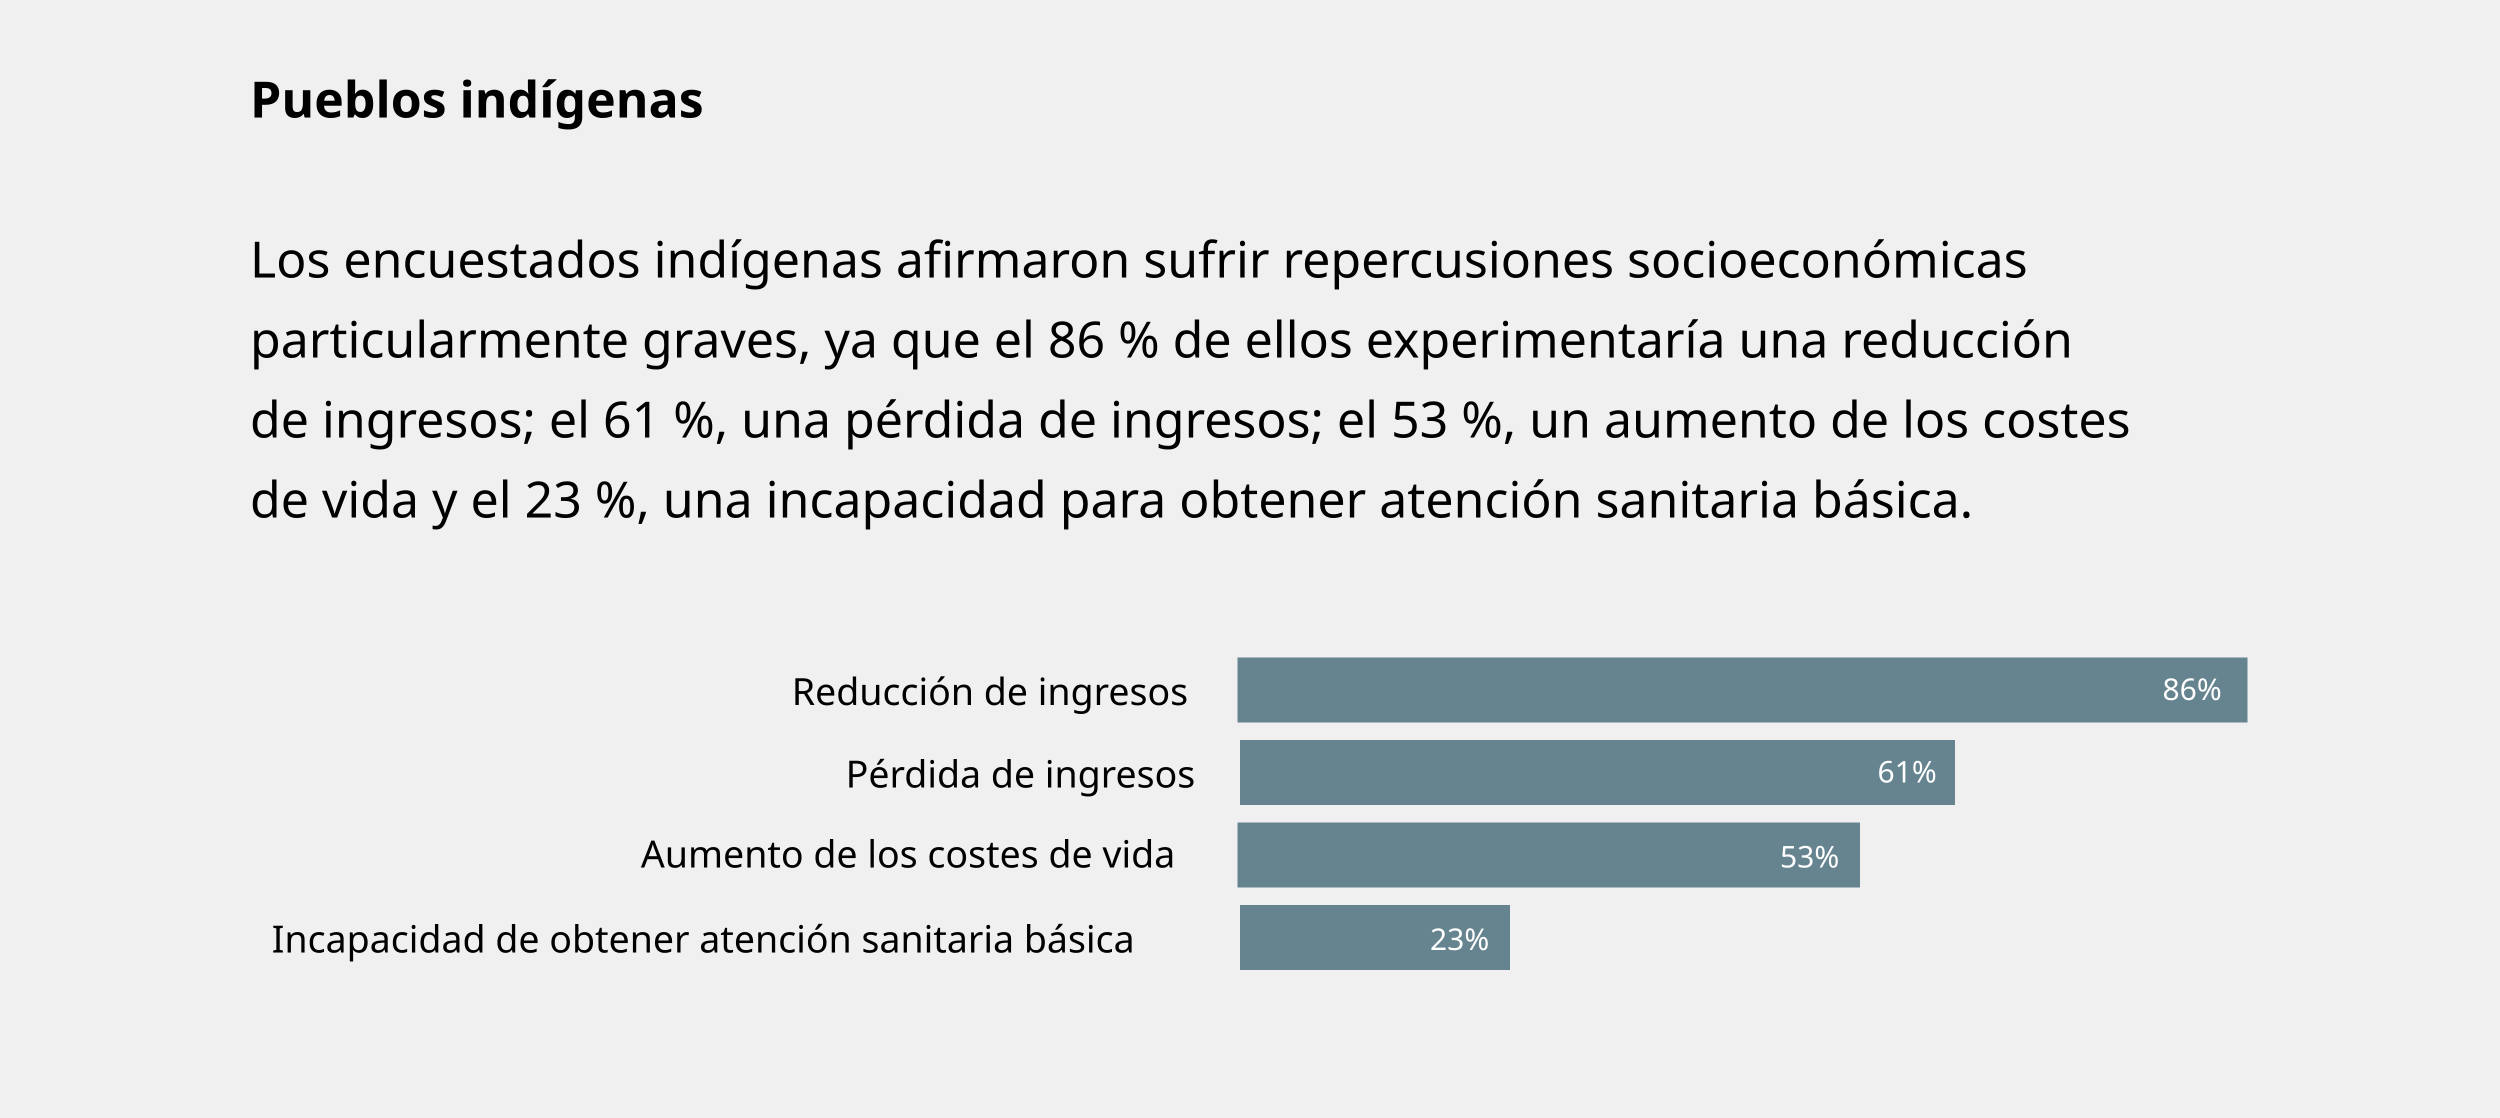
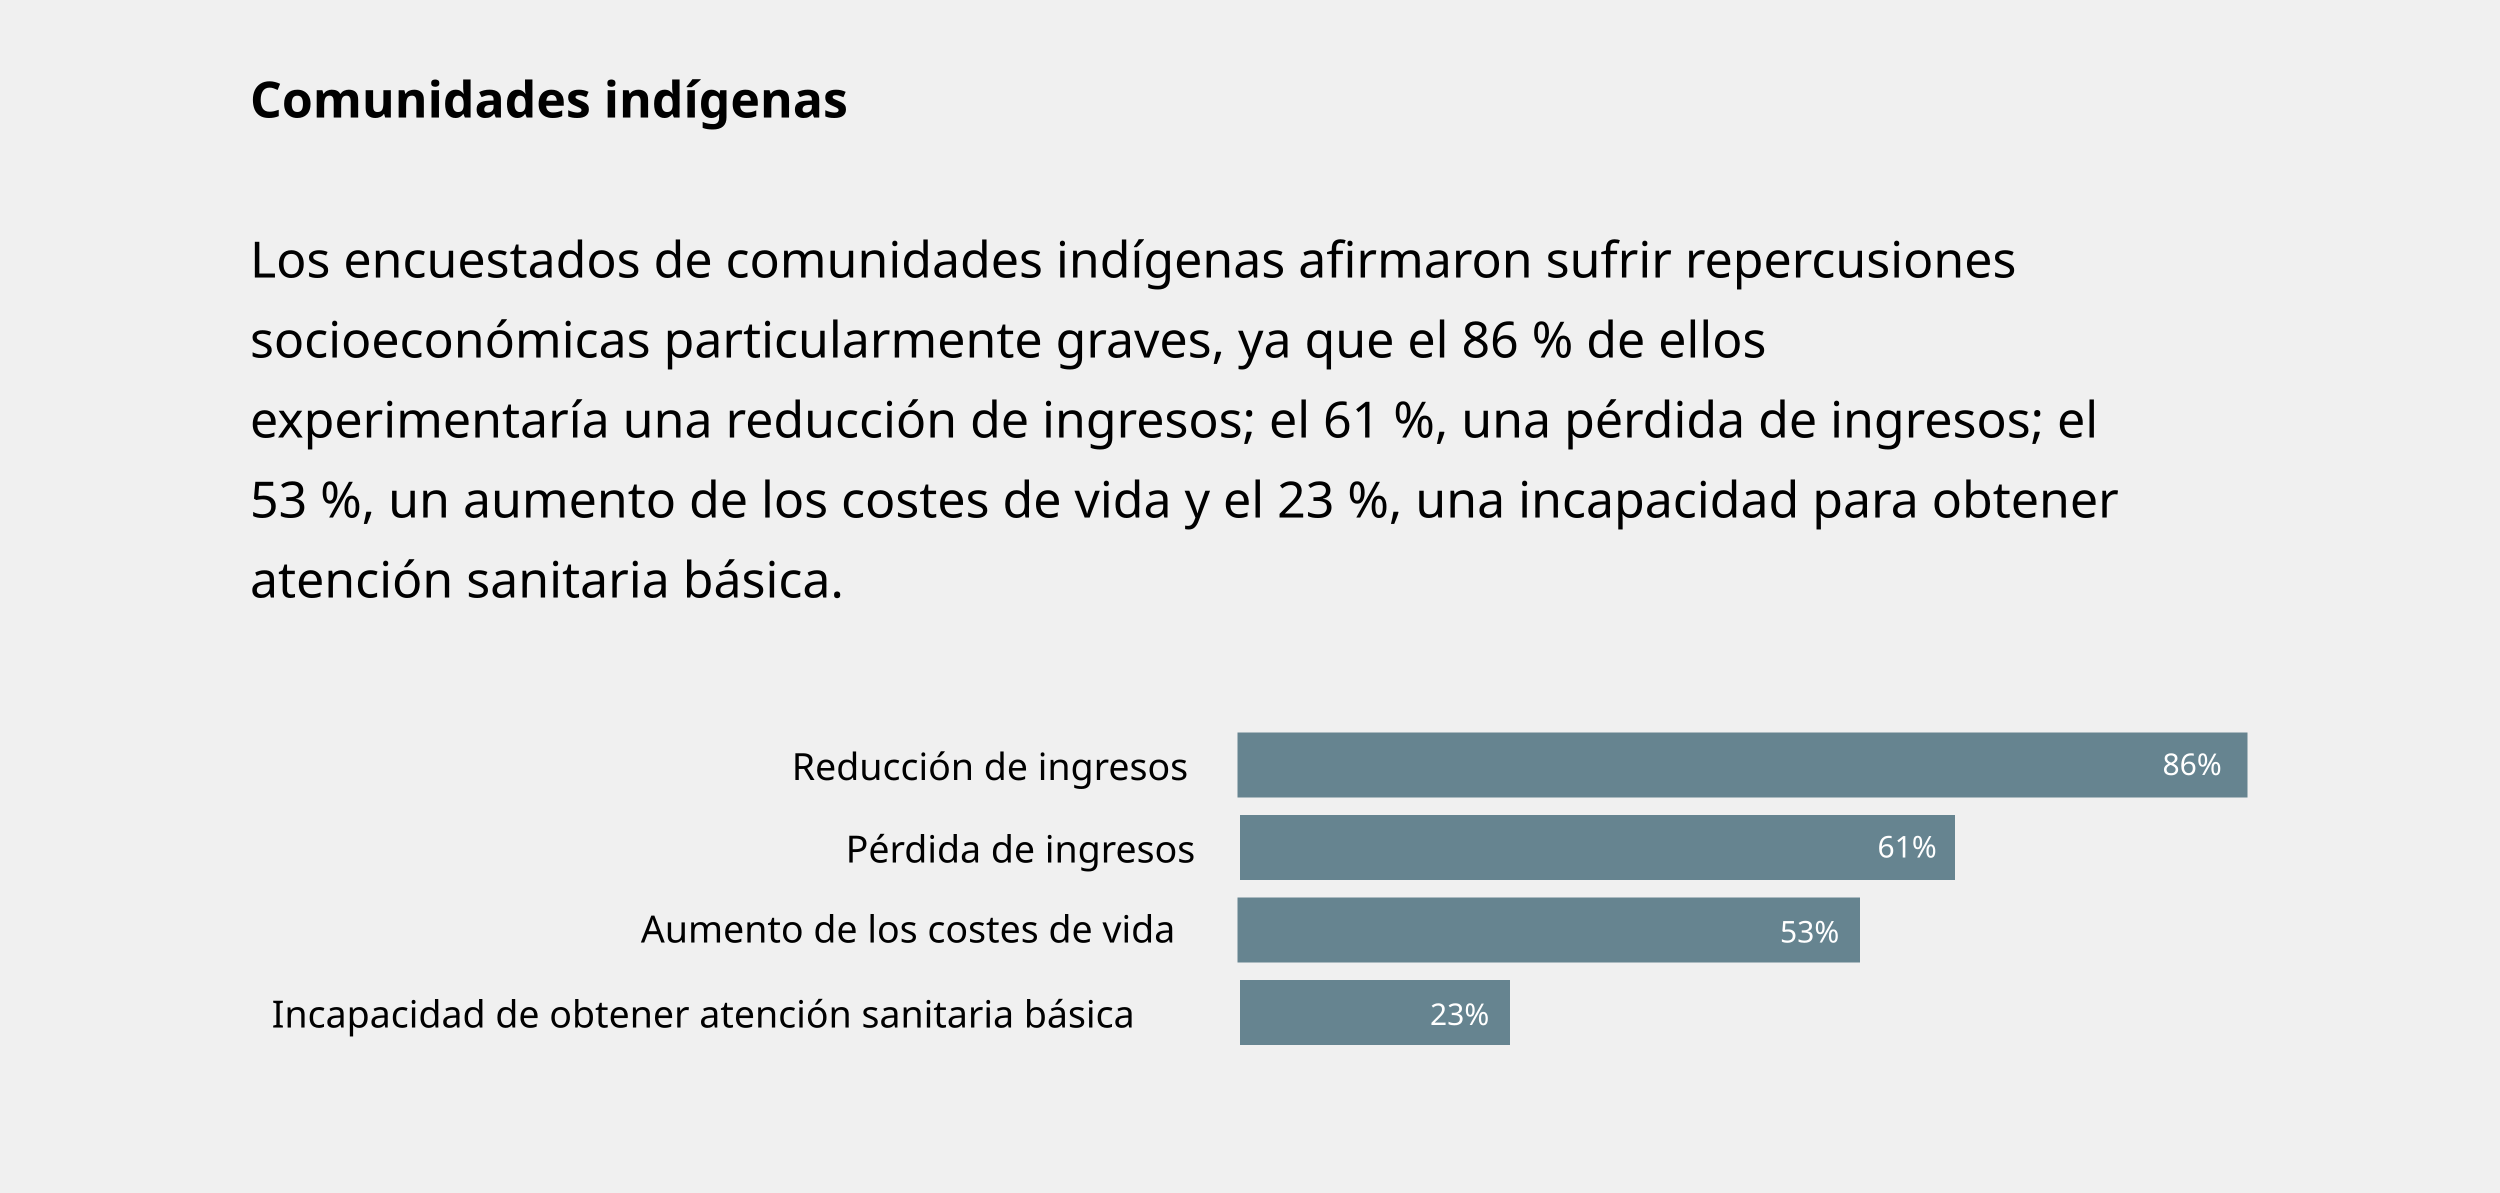
- <svg xmlns="http://www.w3.org/2000/svg" width="1000px" height="447px" viewBox="0 0 1000 447" version="1.1">
+ <svg xmlns="http://www.w3.org/2000/svg" width="1000px" height="477px" viewBox="0 0 1000 477" version="1.1">
  <g id="svg45" stroke="none" stroke-width="1" fill="none" fill-rule="evenodd">
-     <text id="Pueblos-indígenas-Lo" font-family="Poppins-Bold, Poppins" font-size="20" font-weight="bold" line-spacing="32" fill="#000000">
-       <tspan x="100" y="47">Pueblos indígenas</tspan>
+     <text id="Comunidades-indígena" font-family="Poppins-Bold, Poppins" font-size="20" font-weight="bold" line-spacing="32" fill="#000000">
+       <tspan x="100" y="47">Comunidades indígenas</tspan>
      <tspan x="100" y="79" font-family="Poppins-Regular, Poppins" font-weight="normal" />
-       <tspan x="100" y="111" font-family="Poppins-Regular, Poppins" font-weight="normal">Los encuestados indígenas afirmaron sufrir repercusiones socioeconómicas </tspan>
-       <tspan x="100" y="143" font-family="Poppins-Regular, Poppins" font-weight="normal">particularmente graves, ya que el 86 % de ellos experimentaría una reducción </tspan>
-       <tspan x="100" y="175" font-family="Poppins-Regular, Poppins" font-weight="normal">de ingresos; el 61 %, una pérdida de ingresos; el 53 %, un aumento de los costes </tspan>
-       <tspan x="100" y="207" font-family="Poppins-Regular, Poppins" font-weight="normal">de vida y el 23 %, una incapacidad para obtener atención sanitaria básica. </tspan>
+       <tspan x="100" y="111" font-family="Poppins-Regular, Poppins" font-weight="normal">Los encuestados de comunidades indígenas afirmaron sufrir repercusiones </tspan>
+       <tspan x="100" y="143" font-family="Poppins-Regular, Poppins" font-weight="normal">socioeconómicas particularmente graves, ya que el 86 % de ellos </tspan>
+       <tspan x="100" y="175" font-family="Poppins-Regular, Poppins" font-weight="normal">experimentaría una reducción de ingresos; el 61 %, una pérdida de ingresos; el </tspan>
+       <tspan x="100" y="207" font-family="Poppins-Regular, Poppins" font-weight="normal">53 %, un aumento de los costes de vida y el 23 %, una incapacidad para obtener </tspan>
+       <tspan x="100" y="239" font-family="Poppins-Regular, Poppins" font-weight="normal">atención sanitaria básica. </tspan>
    </text>
-     <g id="Group-3" transform="translate(-13, 263)" fill-rule="nonzero">
+     <g id="Group-3" transform="translate(-13, 293)" fill-rule="nonzero">
      <text id="Reducción-de-ingreso" font-family="Poppins-Regular, Poppins" font-size="15" font-weight="normal" fill="#000000">
        <tspan x="329.705" y="19">Reducción de ingresos</tspan>
      </text>
      <text id="Pérdida-de-ingresos" font-family="Poppins-Regular, Poppins" font-size="15" font-weight="normal" fill="#000000">
        <tspan x="351.275" y="52">Pérdida de ingresos</tspan>
      </text>
      <text id="Aumento-de-los-coste" font-family="Poppins-Regular, Poppins" font-size="15" font-weight="normal" fill="#000000">
        <tspan x="269.345" y="84">Aumento de los costes de vida</tspan>
      </text>
      <text id="Incapacidad-de-obten" font-family="Poppins-Regular, Poppins" font-size="15" font-weight="normal" fill="#000000">
        <tspan x="121.685" y="118">Incapacidad de obtener atención sanitaria básica</tspan>
      </text>
      <rect id="Rectangle" fill="#668490" x="508" y="0" width="404" height="26" />
      <rect id="Rectangle" fill="#668490" x="509" y="33" width="286" height="26" />
      <rect id="Rectangle" fill="#668490" x="508" y="66" width="249" height="26" />
      <rect id="Rectangle" fill="#668490" x="509" y="99" width="108" height="26" />
      <text id="86%" font-family="Poppins-Regular, Poppins" font-size="12" font-weight="normal" fill="#FFFFFF">
        <tspan x="878" y="17">86%</tspan>
      </text>
      <text id="61%" font-family="Poppins-Regular, Poppins" font-size="12" font-weight="normal" fill="#FFFFFF">
        <tspan x="764" y="50">61%</tspan>
      </text>
      <text id="53%" font-family="Poppins-Regular, Poppins" font-size="12" font-weight="normal" fill="#FFFFFF">
        <tspan x="725" y="84">53%</tspan>
      </text>
      <text id="23%" font-family="Poppins-Regular, Poppins" font-size="12" font-weight="normal" fill="#FFFFFF">
        <tspan x="585" y="117">23%</tspan>
      </text>
    </g>
  </g>
</svg>
